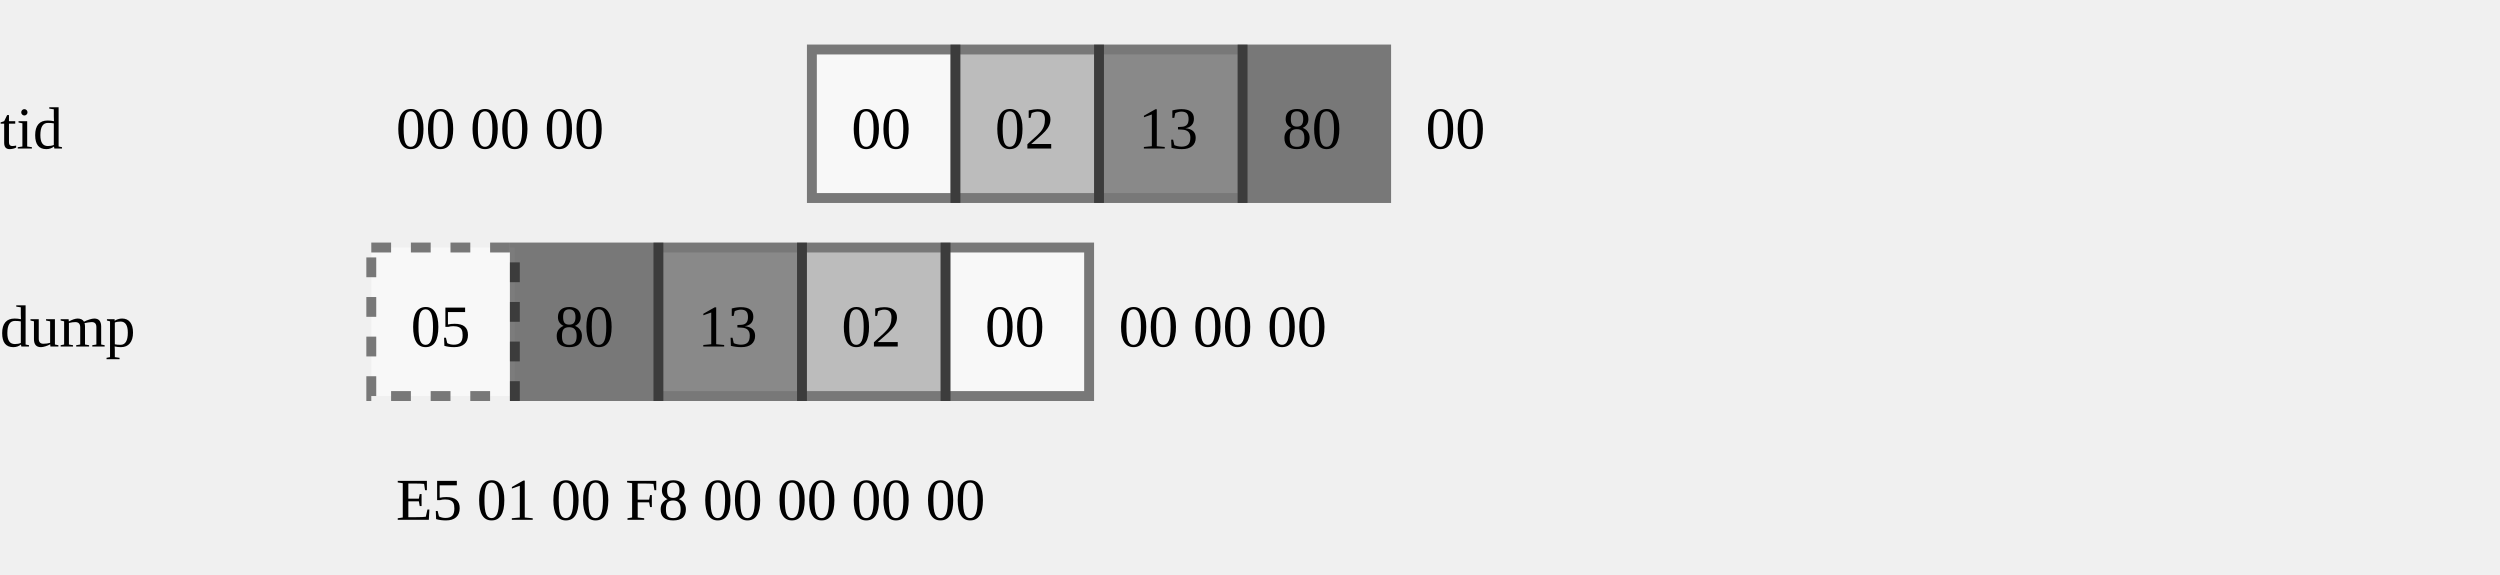
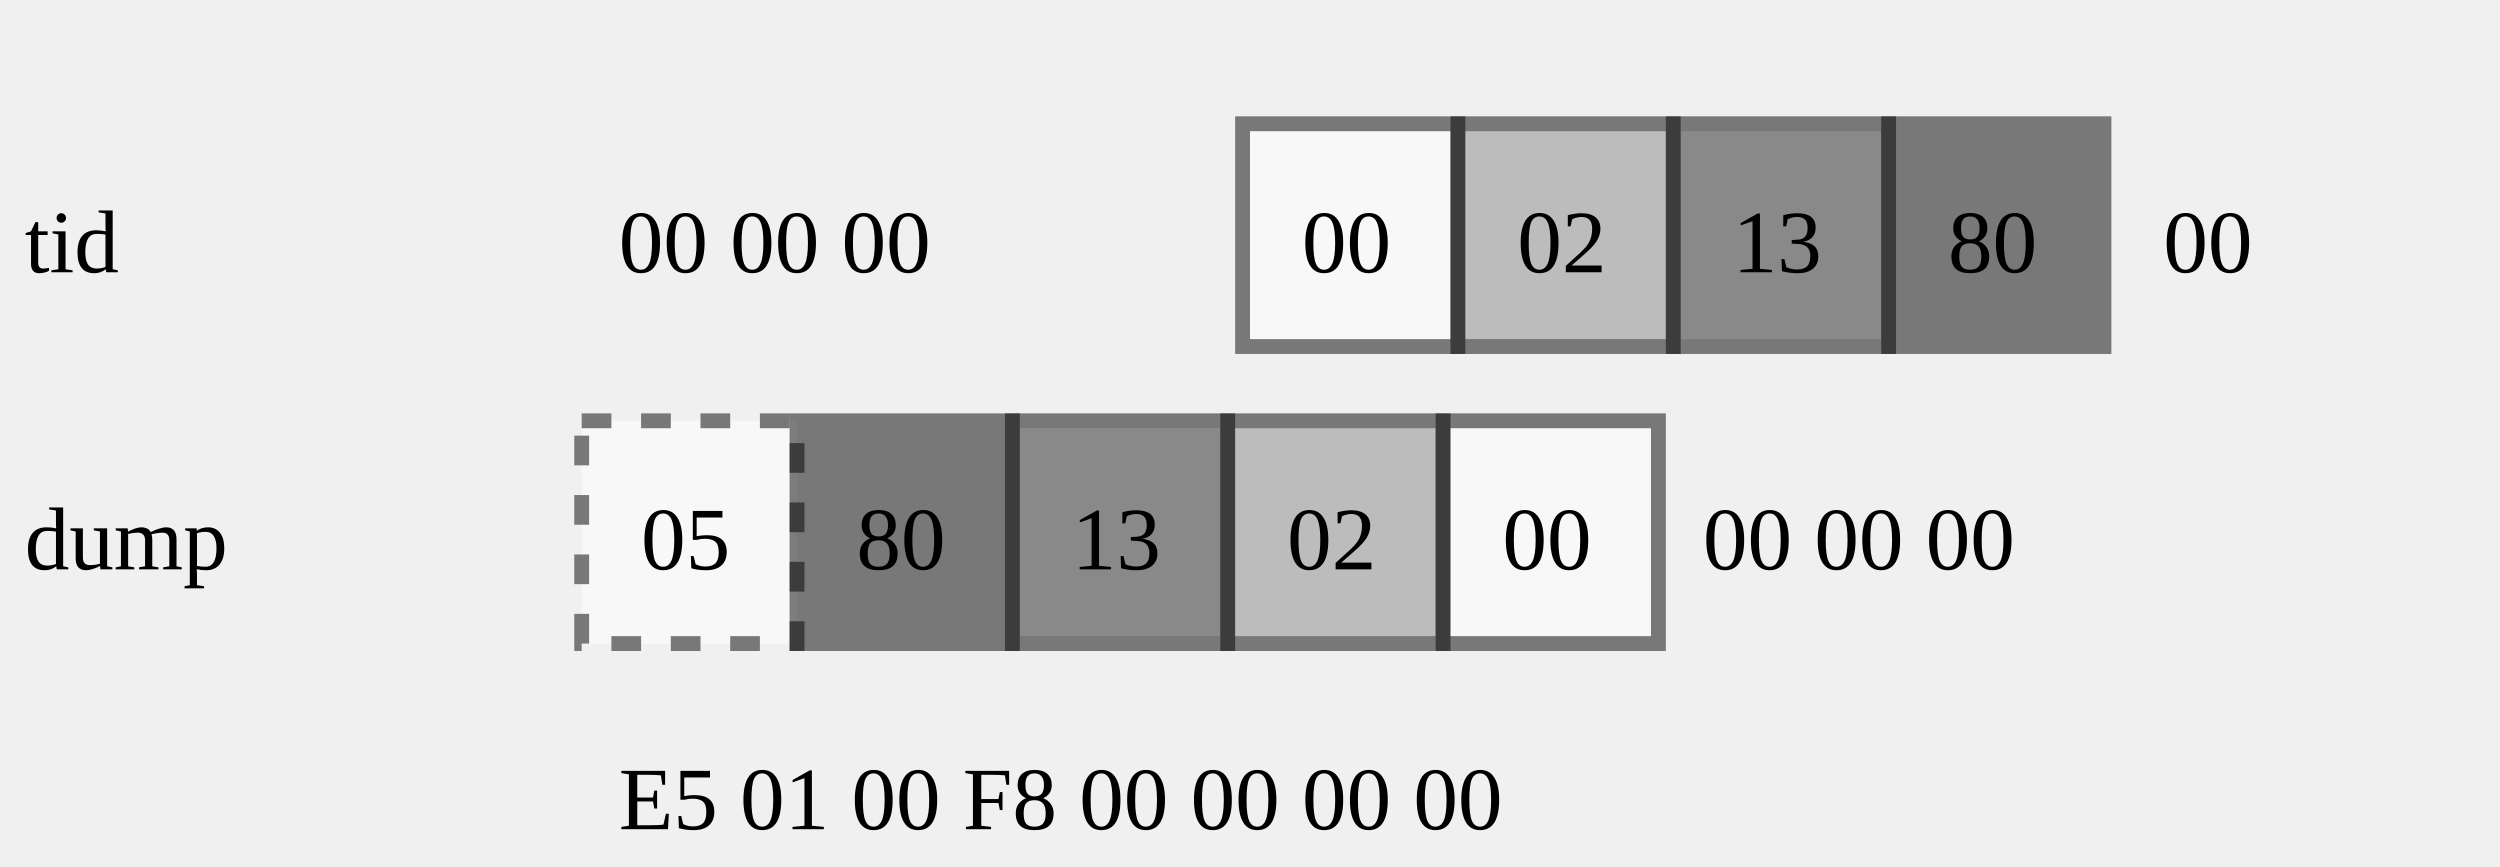
- <svg xmlns="http://www.w3.org/2000/svg" height="232" version="1.1" width="1010">
+ <svg xmlns="http://www.w3.org/2000/svg" height="350" version="1.1" width="1010">
  <defs>
    <style type="text/css">

.code0 {
  fill:#888;
  opacity:0.5;
}

.code10, .code20, .code30, .code40 {
  opacity:0.5;
  stroke:black;
  stroke-width:2;
}

.code10 {
  fill:white;
}

.code20 {
  fill:#888;
}

.code30 {
  fill:#222;
}

.code40 {
  fill:#000;
}

.biased {
  opacity:0.2;
  fill: #888;
}

.hashCode {
  opacity:0.2;
  fill: #22F;
}
    </style>
  </defs>
-   <g transform="translate(-20 -40) scale(2)">
+   <g transform="translate(-20 -40) scale(3)">
    <g transform="translate(0 35)">
      <g transform="translate(10 15)">
        <text class="comment" x="0" y="0">tid</text>
      </g>
      <g transform="translate(90 -80)">
        <g transform="translate(0 0)">
          <g transform="translate(60 35)">
            <g transform="translate(24 40)">
              <rect class="code10" height="30" width="29" x="0" y="0" />
              <text class="code" text-anchor="middle" x="14" y="20">00</text>
            </g>
            <g transform="translate(53 40)">
              <rect class="code20" height="30" width="29" x="0" y="0" />
              <text class="code" text-anchor="middle" x="14" y="20">02</text>
            </g>
            <g transform="translate(82 40)">
              <rect class="code30" height="30" width="29" x="0" y="0" />
              <text class="code" text-anchor="middle" x="14" y="20">13</text>
            </g>
            <g transform="translate(111 40)">
              <rect class="code40" height="30" width="29" x="0" y="0" />
              <text class="code" text-anchor="middle" x="14" y="20">80</text>
            </g>
            <g transform="translate(140 40)">
              <text class="code" text-anchor="middle" x="14" y="20">00</text>
            </g>
          </g>
        </g>
        <text class="code" x="0" y="95">00 00 00 </text>
      </g>
    </g>
    <g transform="translate(0 75)">
      <g transform="translate(10 15)">
        <text class="comment" x="0" y="0">dump</text>
      </g>
      <g transform="translate(90 -80)">
        <g transform="translate(0 0)">
          <g transform="translate(0 35)">
            <g transform="translate(-5 40)">
              <rect class="code10" height="30" width="29" x="0" y="0" stroke-dasharray="4,4,4" />
              <text class="code" text-anchor="middle" x="14" y="20">05</text>
            </g>
            <g transform="translate(24 40)">
              <rect class="code40" height="30" width="29" x="0" y="0" />
              <text class="code" text-anchor="middle" x="14" y="20">80</text>
            </g>
            <g transform="translate(53 40)">
              <rect class="code30" height="30" width="29" x="0" y="0" />
              <text class="code" text-anchor="middle" x="14" y="20">13</text>
            </g>
            <g transform="translate(82 40)">
              <rect class="code20" height="30" width="29" x="0" y="0" />
              <text class="code" text-anchor="middle" x="14" y="20">02</text>
            </g>
            <g transform="translate(111 40)">
              <rect class="code10" height="30" width="29" x="0" y="0" />
              <text class="code" text-anchor="middle" x="14" y="20">00</text>
            </g>
          </g>
          <text class="code" x="146" y="95">00 00 00</text>
          <text class="code" x="0" y="130">E5 01 00 F8 00 00 00 00</text>
        </g>
      </g>
    </g>
  </g>
</svg>
